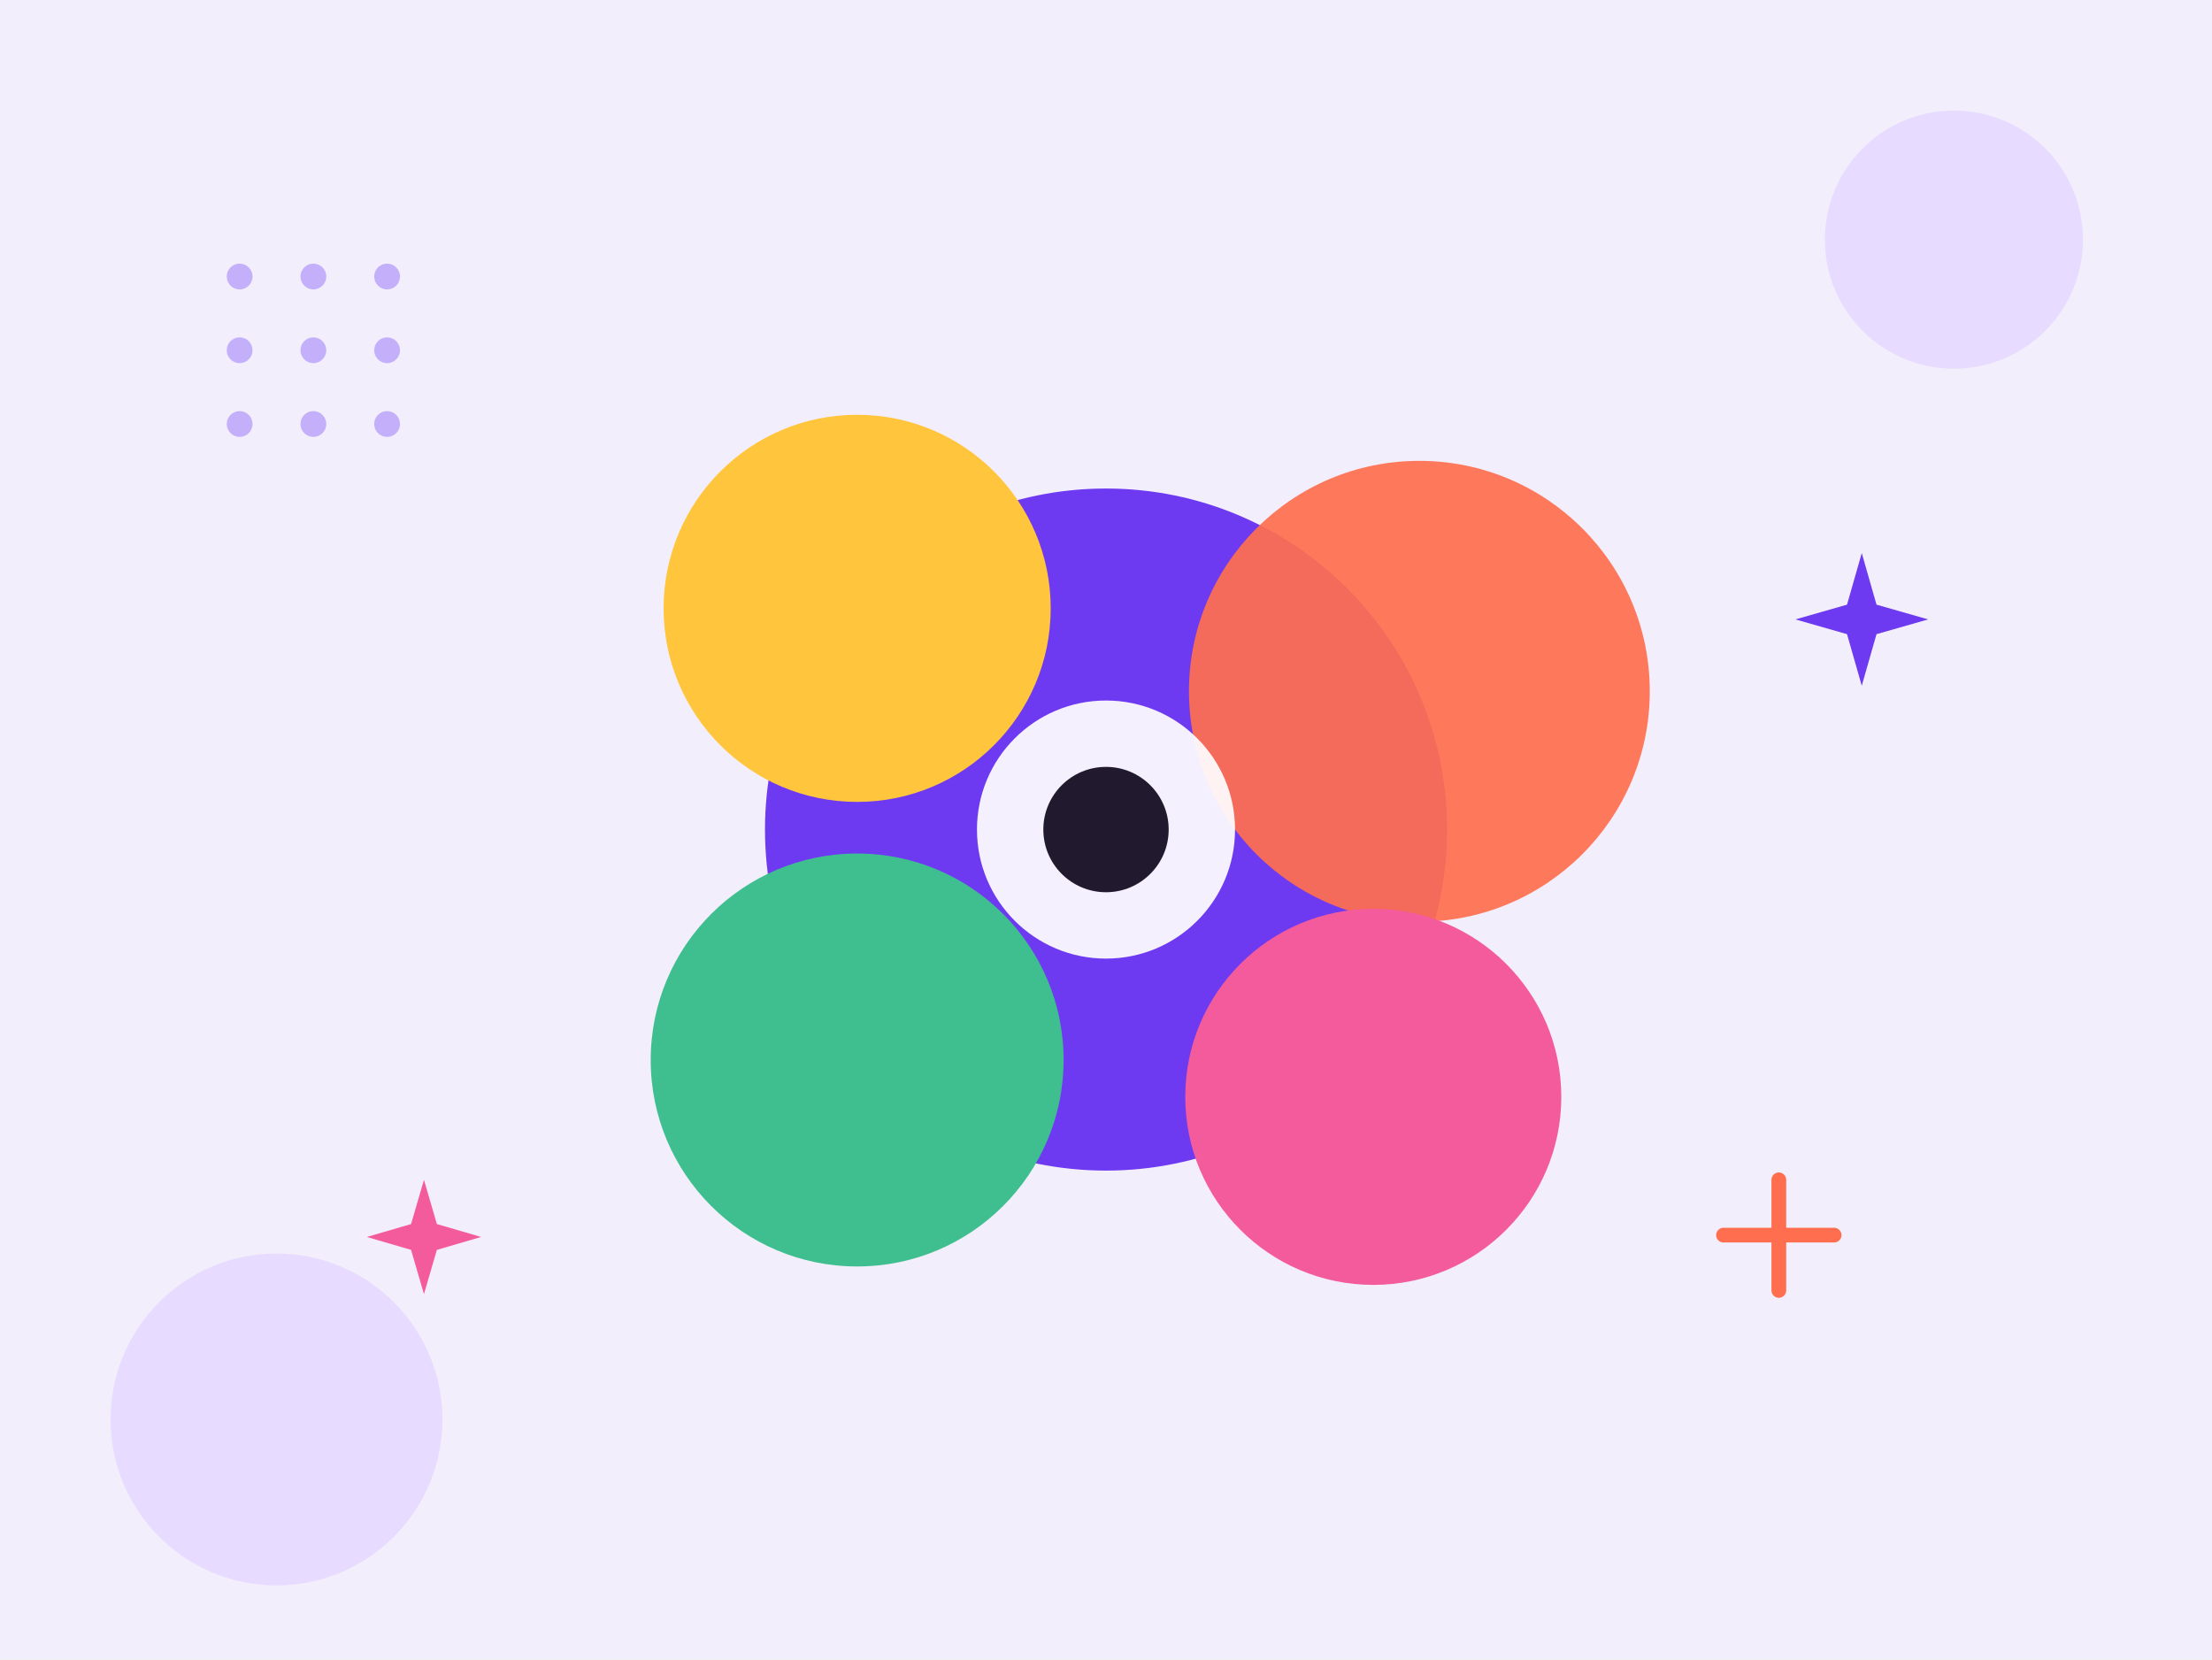
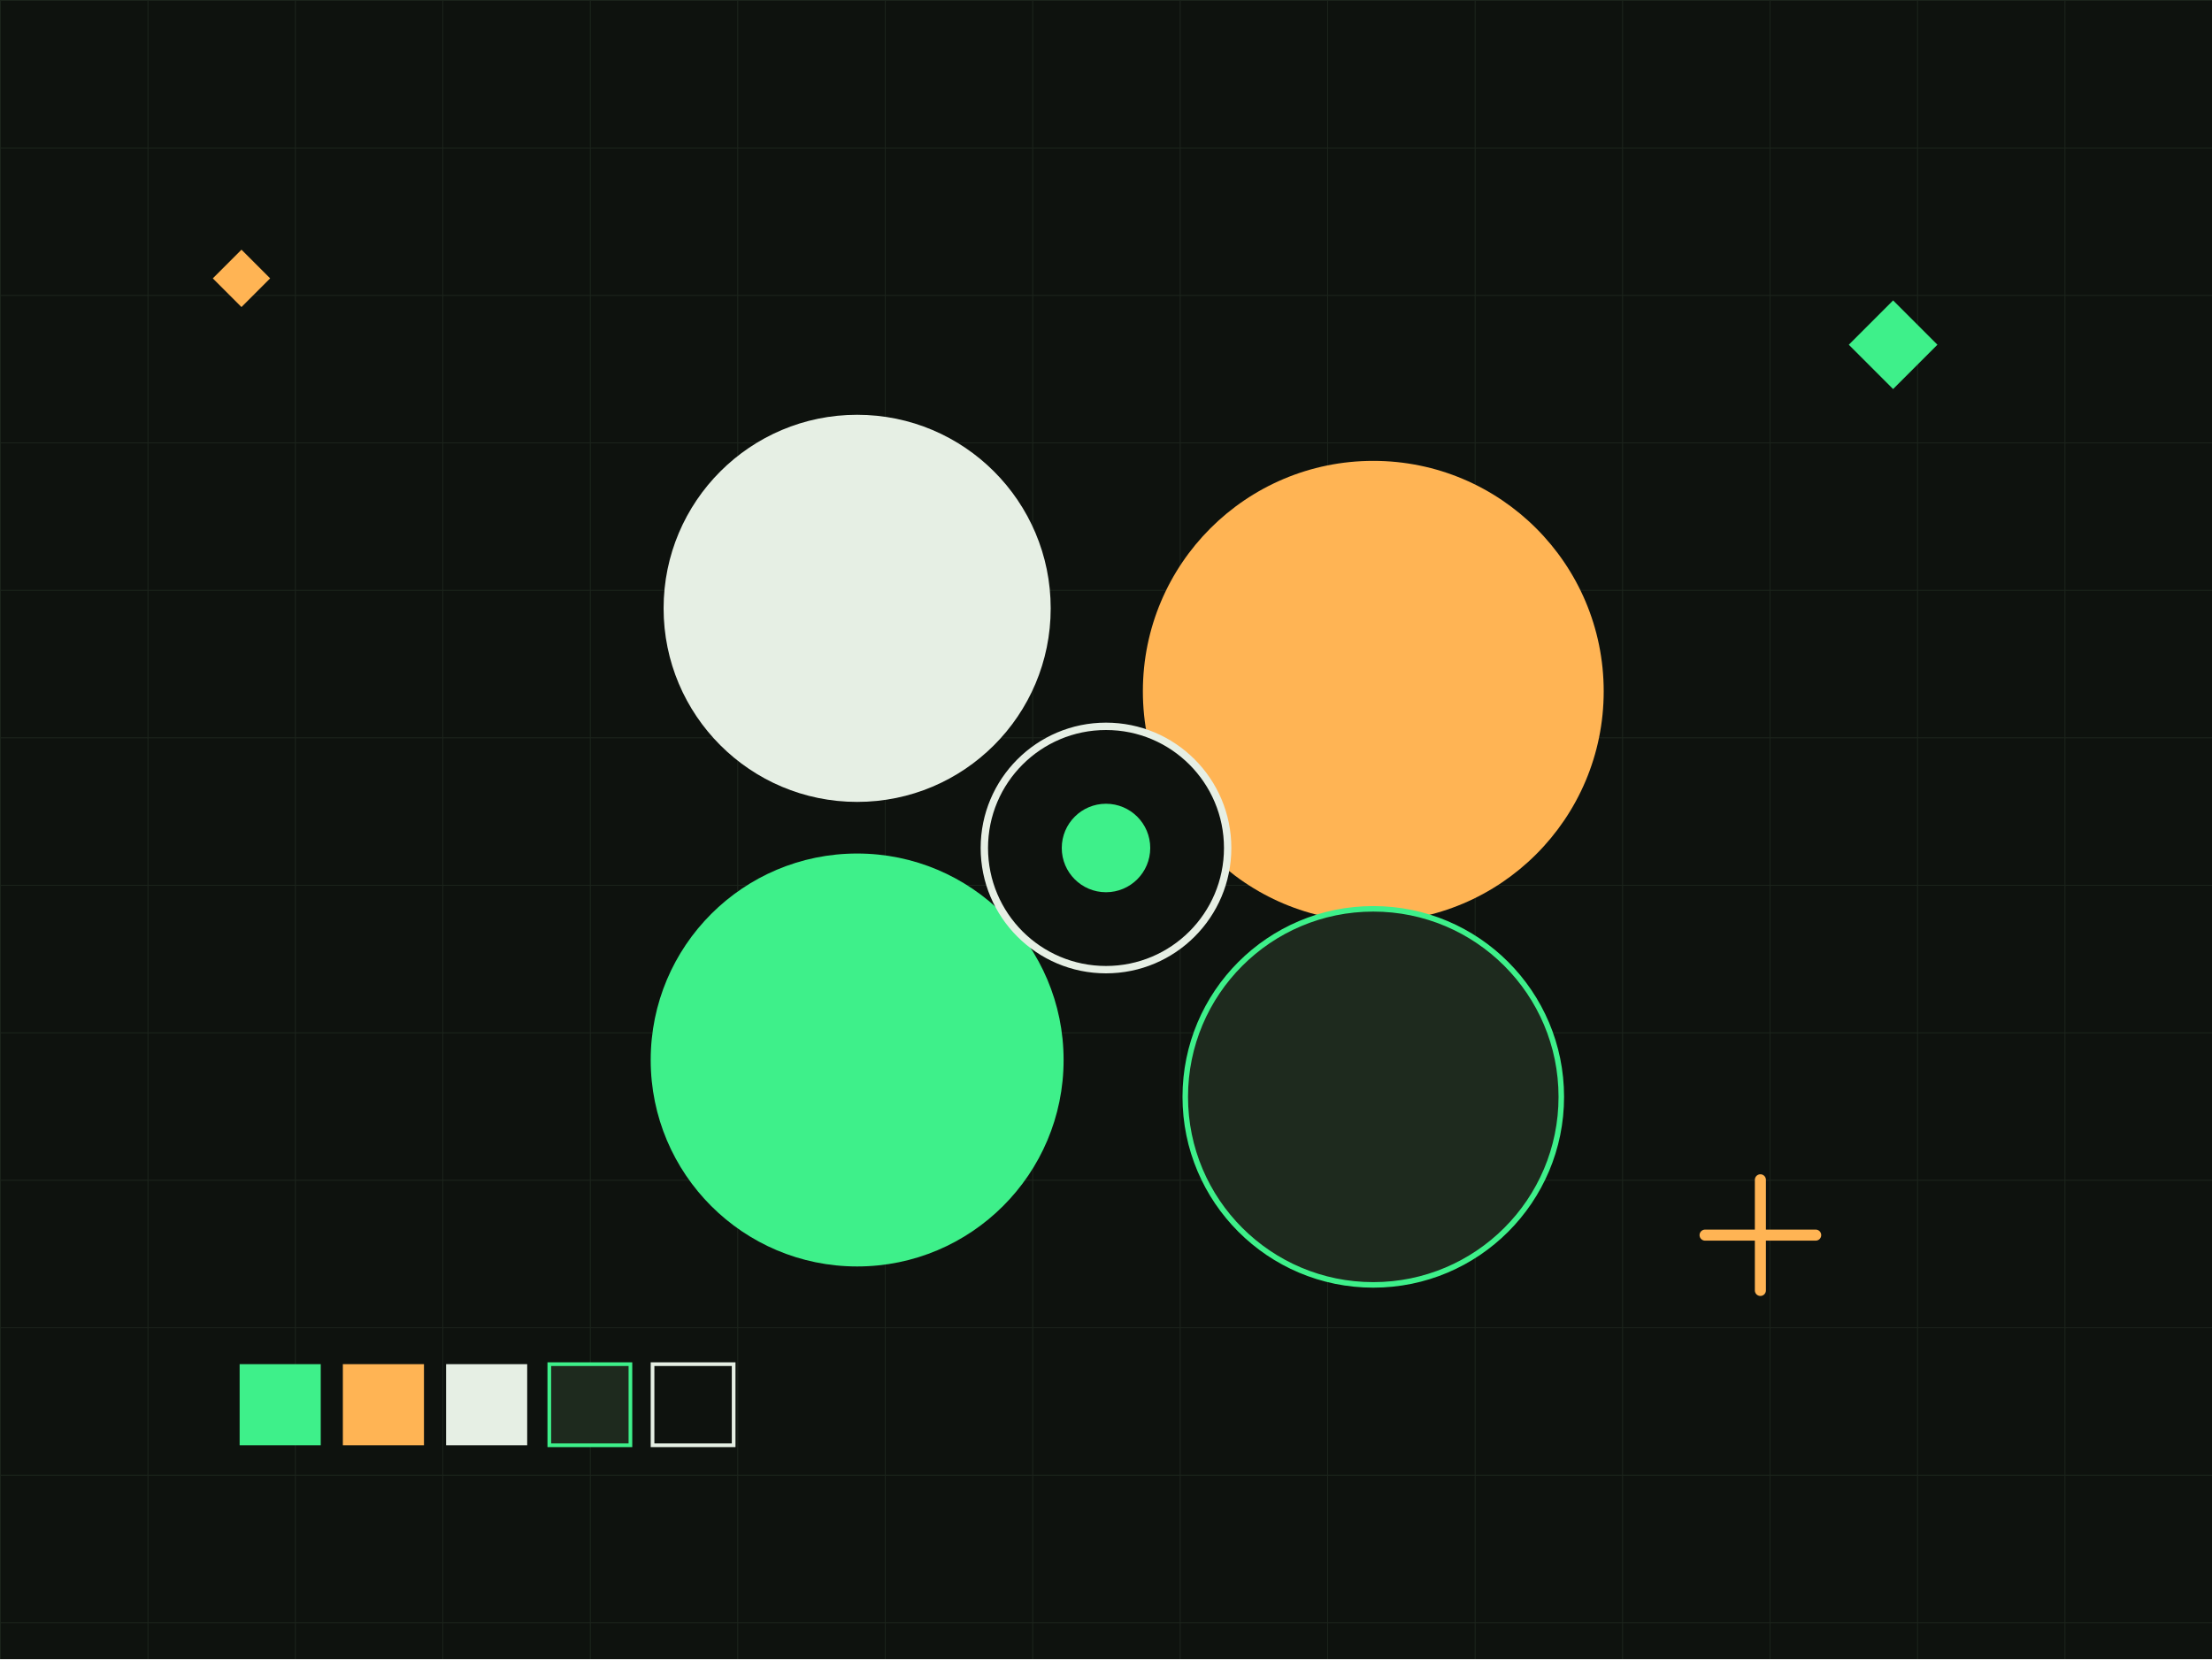
<svg xmlns="http://www.w3.org/2000/svg" viewBox="0 0 1200 900" role="img" aria-label="Palette Playground preview">
-   <rect width="1200" height="900" fill="#F3EEFB" />
-   <circle cx="150" cy="770" r="90" fill="#E7DBFF" />
-   <circle cx="1060" cy="130" r="70" fill="#E7DBFF" />
-   <circle cx="600" cy="450" r="185" fill="#6D3AF2" />
-   <circle cx="770" cy="375" r="125" fill="#FF6E4E" opacity="0.92" />
-   <circle cx="465" cy="330" r="105" fill="#FFC53D" />
-   <circle cx="465" cy="575" r="112" fill="#3FBF8F" />
-   <circle cx="745" cy="595" r="102" fill="#F45B9C" />
-   <circle cx="600" cy="450" r="70" fill="#FFFFFF" opacity="0.92" />
-   <circle cx="600" cy="450" r="34" fill="#211A2E" />
-   <g fill="#C4B0FA">
-     <circle cx="130" cy="150" r="7" />
-     <circle cx="170" cy="150" r="7" />
-     <circle cx="210" cy="150" r="7" />
-     <circle cx="130" cy="190" r="7" />
-     <circle cx="170" cy="190" r="7" />
-     <circle cx="210" cy="190" r="7" />
-     <circle cx="130" cy="230" r="7" />
-     <circle cx="170" cy="230" r="7" />
-     <circle cx="210" cy="230" r="7" />
+   <defs>
+     <pattern id="g2" width="80" height="80" patternUnits="userSpaceOnUse">
+       <path d="M80 0H0V80" fill="none" stroke="#1B231B" stroke-width="1" />
+     </pattern>
+   </defs>
+   <rect width="1200" height="900" fill="#0E120E" />
+   <rect width="1200" height="900" fill="url(#g2)" />
+   <circle cx="465" cy="330" r="105" fill="#E6EFE4" />
+   <circle cx="745" cy="375" r="125" fill="#FFB454" />
+   <circle cx="465" cy="575" r="112" fill="#3EF08A" />
+   <circle cx="745" cy="595" r="102" fill="#1E2A1E" stroke="#3EF08A" stroke-width="3" />
+   <circle cx="600" cy="460" r="66" fill="#0E120E" stroke="#E6EFE4" stroke-width="4" />
+   <circle cx="600" cy="460" r="24" fill="#3EF08A" />
+   <g>
+     <rect x="130" y="740" width="44" height="44" fill="#3EF08A" />
+     <rect x="186" y="740" width="44" height="44" fill="#FFB454" />
+     <rect x="242" y="740" width="44" height="44" fill="#E6EFE4" />
+     <rect x="298" y="740" width="44" height="44" fill="#1E2A1E" stroke="#3EF08A" stroke-width="2" />
+     <rect x="354" y="740" width="44" height="44" fill="none" stroke="#E6EFE4" stroke-width="2" />
  </g>
-   <g stroke="#FF6E4E" stroke-width="8" stroke-linecap="round">
-     <path d="M965 640 v60" />
-     <path d="M935 670 h60" />
-   </g>
-   <polygon points="1010,300 1018,328 1046,336 1018,344 1010,372 1002,344 974,336 1002,328" fill="#6D3AF2" />
-   <polygon points="230,640 237,664 261,671 237,678 230,702 223,678 199,671 223,664" fill="#F45B9C" />
+   <rect x="1010" y="170" width="34" height="34" fill="#3EF08A" transform="rotate(45 1027 187)" />
+   <path d="M955 640 v60 M925 670 h60" stroke="#FFB454" stroke-width="6" stroke-linecap="round" />
+   <rect x="120" y="140" width="22" height="22" fill="#FFB454" transform="rotate(45 131 151)" />
</svg>
